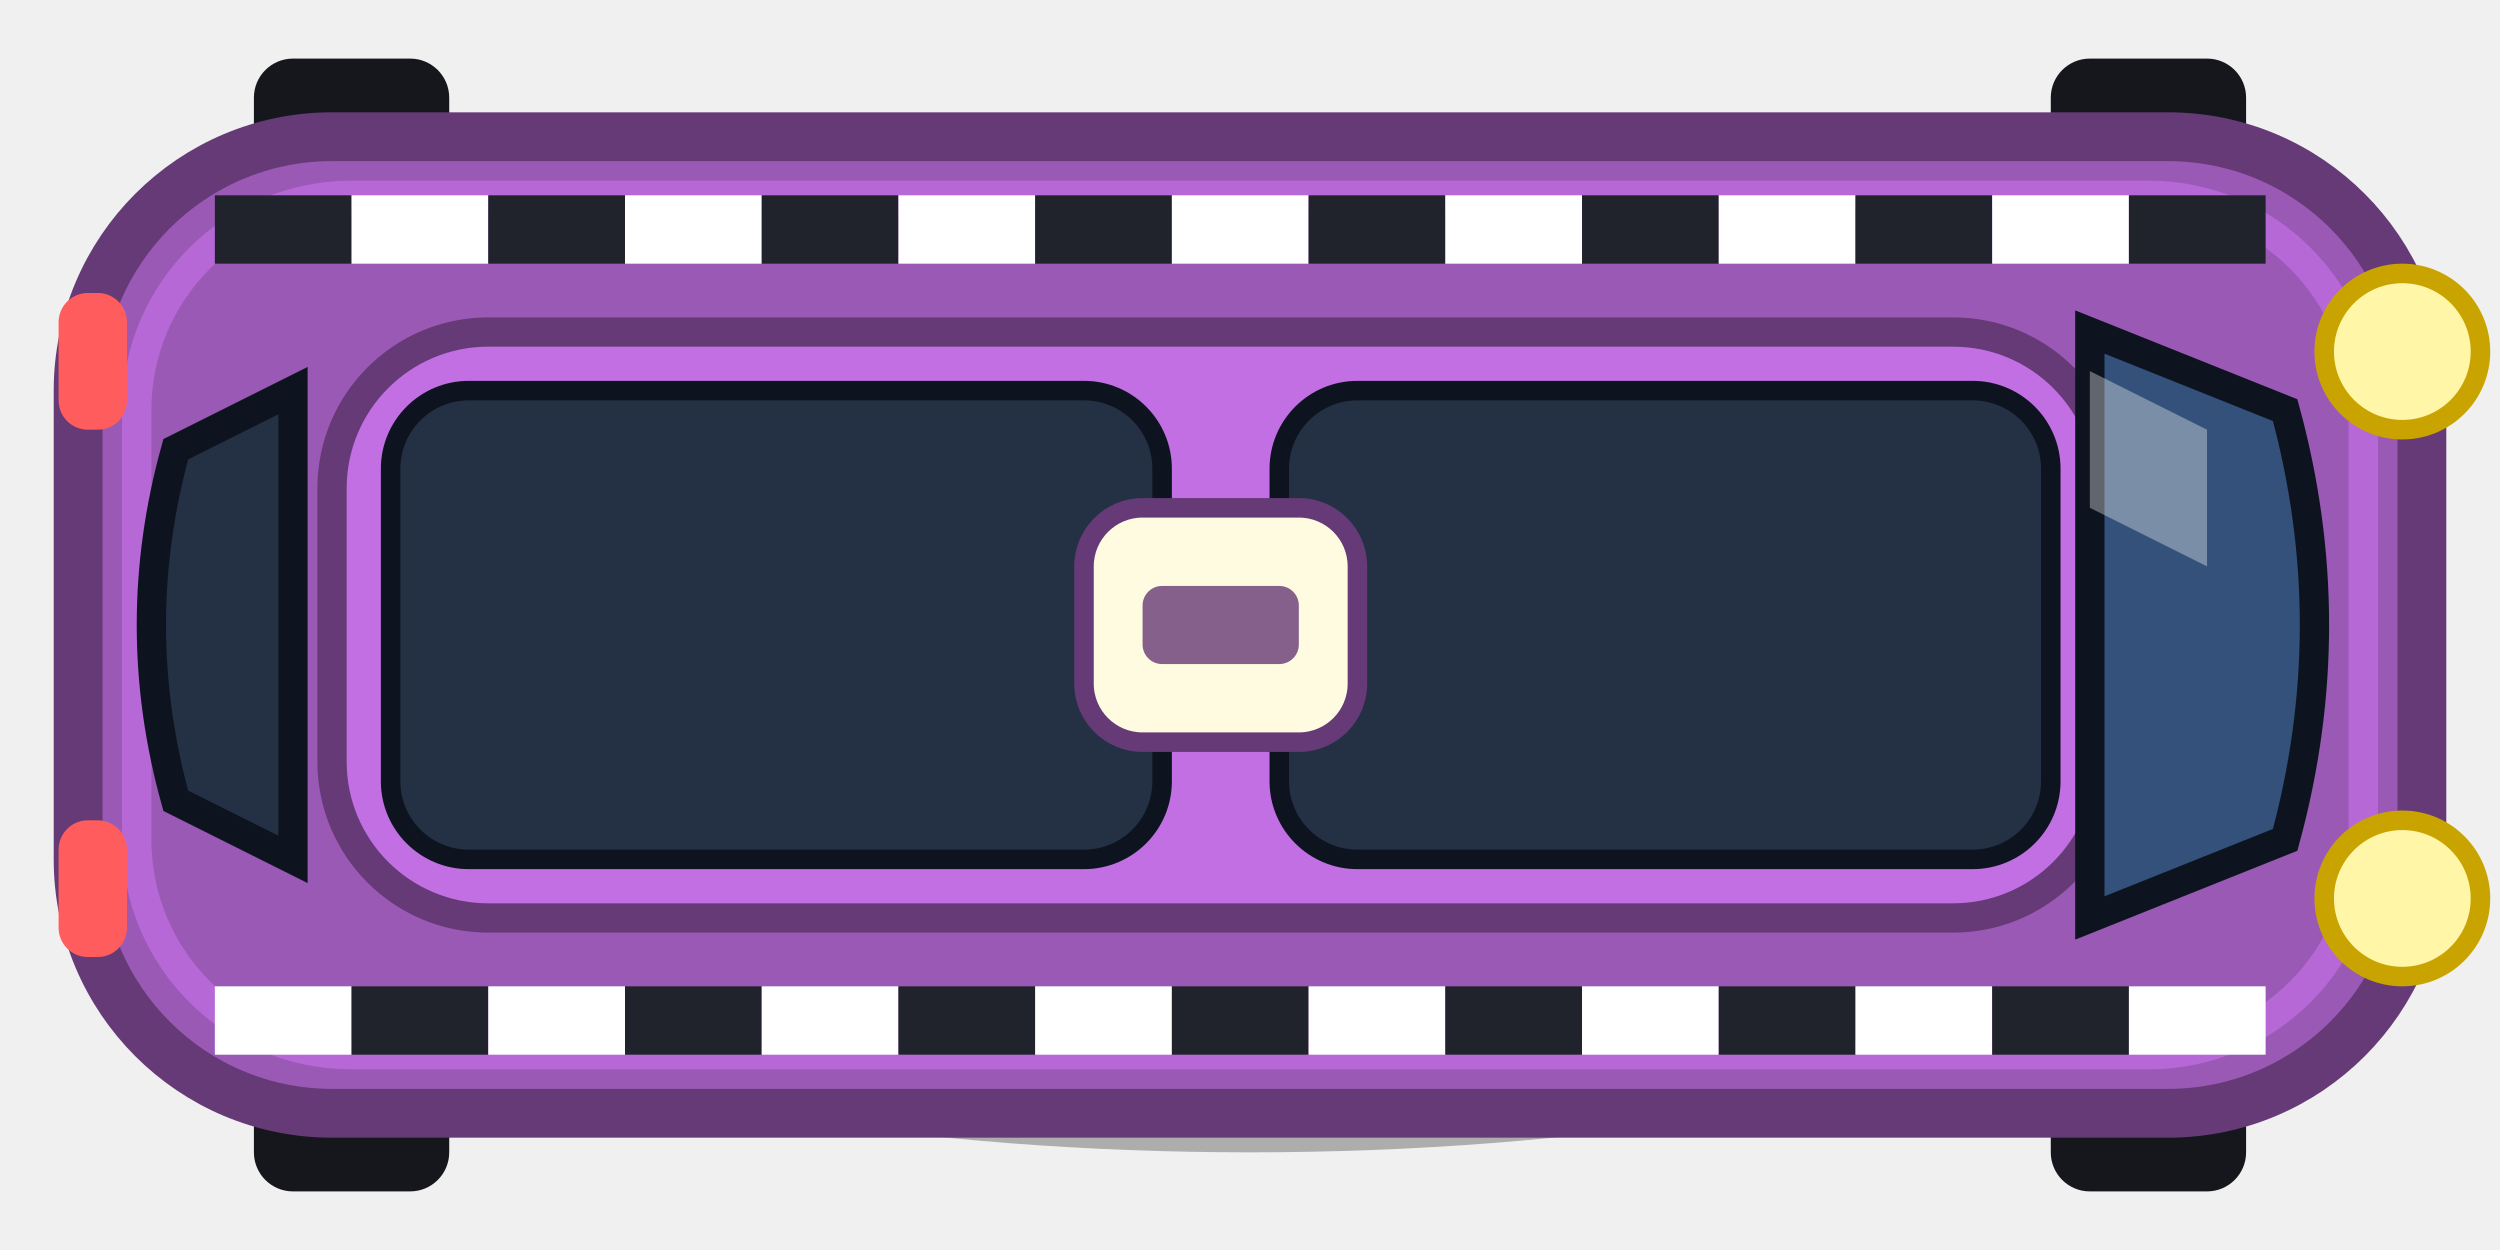
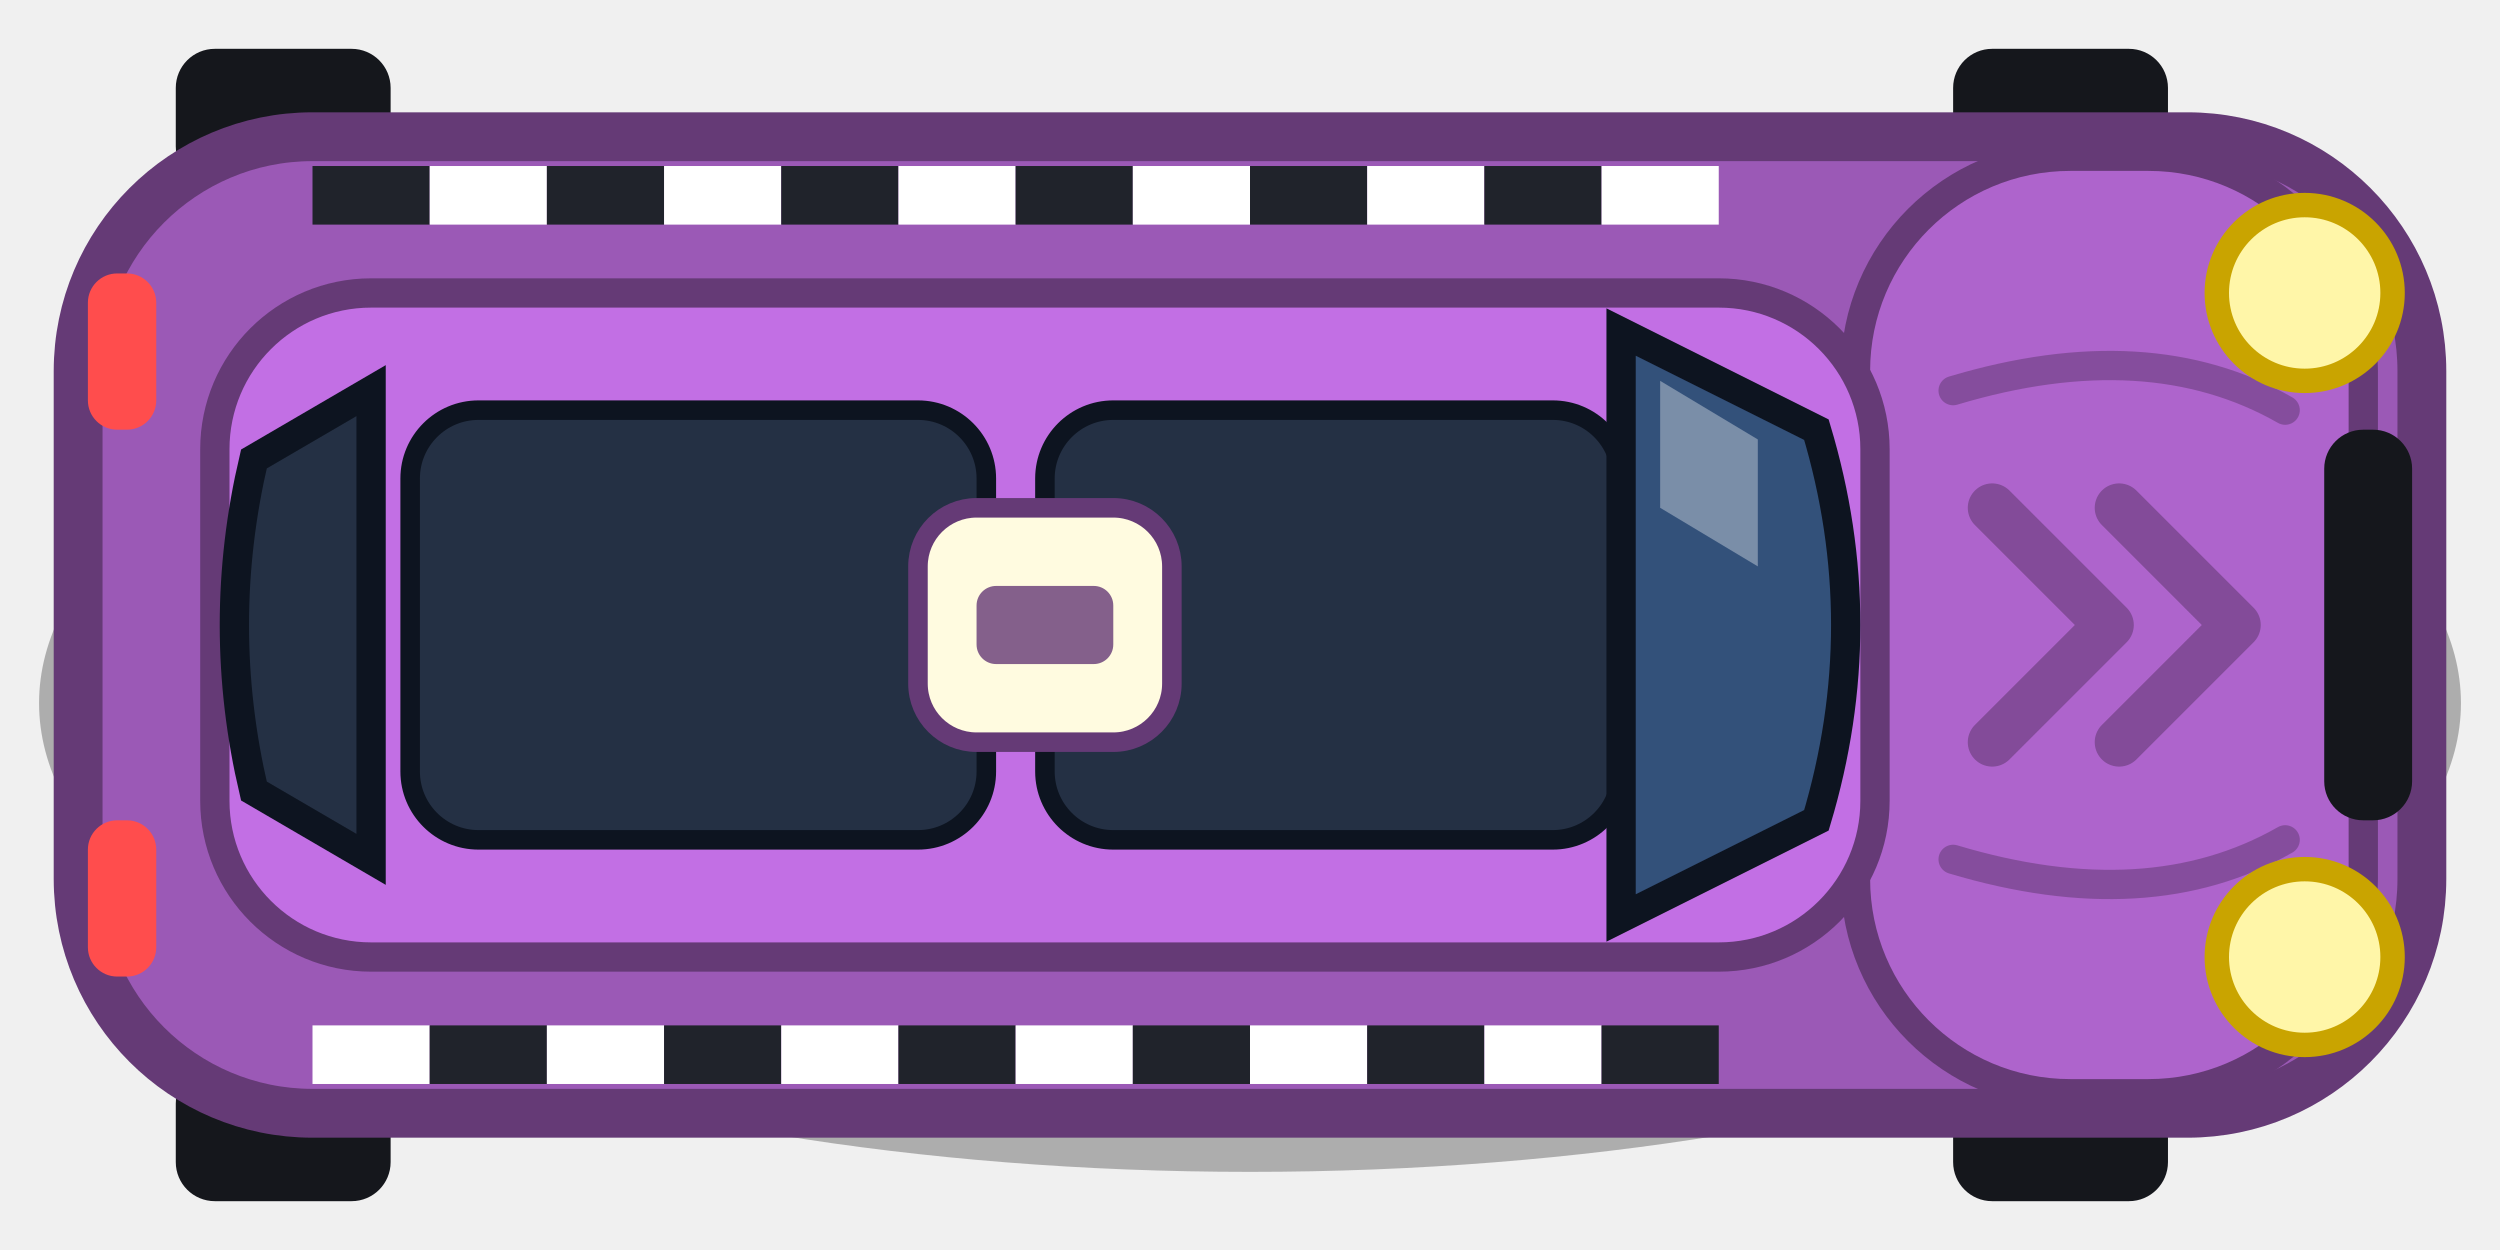
<svg xmlns="http://www.w3.org/2000/svg" width="256" height="128" viewBox="0 0 256 128">
-   <ellipse cx="128" cy="72" rx="122" ry="46" fill="#000" opacity="0.28" />
-   <rect x="210" y="6" width="20" height="14" rx="4" fill="#15171c" />
-   <rect x="210" y="108" width="20" height="14" rx="4" fill="#15171c" />
-   <rect x="26" y="6" width="20" height="14" rx="4" fill="#15171c" />
-   <rect x="26" y="108" width="20" height="14" rx="4" fill="#15171c" />
-   <rect x="8" y="14" width="240" height="100" rx="26" fill="#9b59b6" stroke="#653a76" stroke-width="5" />
-   <rect x="14" y="20" width="228" height="88" rx="22" fill="none" stroke="#c26fe4" stroke-width="3" opacity="0.7" />
-   <rect x="22" y="20" width="14" height="7" fill="#20232b" />
-   <rect x="22" y="101" width="14" height="7" fill="#ffffff" />
-   <rect x="36" y="20" width="14" height="7" fill="#ffffff" />
-   <rect x="36" y="101" width="14" height="7" fill="#20232b" />
-   <rect x="50" y="20" width="14" height="7" fill="#20232b" />
-   <rect x="50" y="101" width="14" height="7" fill="#ffffff" />
-   <rect x="64" y="20" width="14" height="7" fill="#ffffff" />
-   <rect x="64" y="101" width="14" height="7" fill="#20232b" />
-   <rect x="78" y="20" width="14" height="7" fill="#20232b" />
-   <rect x="78" y="101" width="14" height="7" fill="#ffffff" />
-   <rect x="92" y="20" width="14" height="7" fill="#ffffff" />
-   <rect x="92" y="101" width="14" height="7" fill="#20232b" />
-   <rect x="106" y="20" width="14" height="7" fill="#20232b" />
-   <rect x="106" y="101" width="14" height="7" fill="#ffffff" />
-   <rect x="120" y="20" width="14" height="7" fill="#ffffff" />
-   <rect x="120" y="101" width="14" height="7" fill="#20232b" />
-   <rect x="134" y="20" width="14" height="7" fill="#20232b" />
-   <rect x="134" y="101" width="14" height="7" fill="#ffffff" />
-   <rect x="148" y="20" width="14" height="7" fill="#ffffff" />
-   <rect x="148" y="101" width="14" height="7" fill="#20232b" />
-   <rect x="162" y="20" width="14" height="7" fill="#20232b" />
-   <rect x="162" y="101" width="14" height="7" fill="#ffffff" />
-   <rect x="176" y="20" width="14" height="7" fill="#ffffff" />
-   <rect x="176" y="101" width="14" height="7" fill="#20232b" />
-   <rect x="190" y="20" width="14" height="7" fill="#20232b" />
-   <rect x="190" y="101" width="14" height="7" fill="#ffffff" />
-   <rect x="204" y="20" width="14" height="7" fill="#ffffff" />
-   <rect x="204" y="101" width="14" height="7" fill="#20232b" />
-   <rect x="218" y="20" width="14" height="7" fill="#20232b" />
-   <rect x="218" y="101" width="14" height="7" fill="#ffffff" />
-   <rect x="34" y="34" width="182" height="60" rx="16" fill="#c26fe4" stroke="#653a76" stroke-width="3" />
-   <rect x="40" y="40" width="79" height="48" rx="8" fill="#243044" stroke="#0d1420" stroke-width="2" />
-   <rect x="131" y="40" width="79" height="48" rx="8" fill="#243044" stroke="#0d1420" stroke-width="2" />
-   <path d="M214 34 L234 42 Q240 64 234 86 L214 94 Z" fill="#33517a" stroke="#0d1420" stroke-width="3" />
-   <path d="M214 38 L226 44 L226 58 L214 52 Z" fill="#ffffff" opacity="0.35" />
-   <path d="M30 40 L18 46 Q13 64 18 82 L30 88 Z" fill="#243044" stroke="#0d1420" stroke-width="3" />
-   <rect x="111" y="52" width="28" height="24" rx="6" fill="#fffbe0" stroke="#653a76" stroke-width="2" />
-   <rect x="117" y="60" width="16" height="8" rx="2" fill="#653a76" opacity="0.8" />
-   <circle cx="246" cy="36" r="8" fill="#fff6a8" stroke="#c9a400" stroke-width="2" />
-   <circle cx="246" cy="92" r="8" fill="#fff6a8" stroke="#c9a400" stroke-width="2" />
-   <rect x="6" y="30" width="7" height="14" rx="3" fill="#ff5d5d" />
-   <rect x="6" y="84" width="7" height="14" rx="3" fill="#ff5d5d" />
+   <ellipse cx="128" cy="72" rx="124" ry="48" fill="#000" opacity="0.28" />
+   <rect x="18" y="5" width="22" height="14" rx="4" fill="#15171c" />
+   <rect x="18" y="109" width="22" height="14" rx="4" fill="#15171c" />
+   <rect x="200" y="5" width="22" height="14" rx="4" fill="#15171c" />
+   <rect x="200" y="109" width="22" height="14" rx="4" fill="#15171c" />
+   <rect x="8" y="14" width="240" height="100" rx="24" fill="#9b59b6" stroke="#653a76" stroke-width="5" />
+   <rect x="190" y="16" width="52" height="96" rx="22" fill="#ae64cc" stroke="#653a76" stroke-width="3" />
+   <path d="M200 40 Q220 34 234 42 M200 88 Q220 94 234 86" fill="none" stroke="#653a76" stroke-width="3" opacity="0.55" stroke-linecap="round" />
+   <path d="M204 52 L216 64 L204 76 M217 52 L229 64 L217 76" fill="none" stroke="#653a76" stroke-width="5" opacity="0.6" stroke-linecap="round" stroke-linejoin="round" />
+   <rect x="238" y="44" width="9" height="40" rx="4" fill="#15171c" />
+   <circle cx="236" cy="30" r="9" fill="#fff6a8" stroke="#c9a400" stroke-width="2.5" />
+   <circle cx="236" cy="98" r="9" fill="#fff6a8" stroke="#c9a400" stroke-width="2.5" />
+   <rect x="32" y="17" width="12" height="6" fill="#20232b" />
+   <rect x="32" y="105" width="12" height="6" fill="#ffffff" />
+   <rect x="44" y="17" width="12" height="6" fill="#ffffff" />
+   <rect x="44" y="105" width="12" height="6" fill="#20232b" />
+   <rect x="56" y="17" width="12" height="6" fill="#20232b" />
+   <rect x="56" y="105" width="12" height="6" fill="#ffffff" />
+   <rect x="68" y="17" width="12" height="6" fill="#ffffff" />
+   <rect x="68" y="105" width="12" height="6" fill="#20232b" />
+   <rect x="80" y="17" width="12" height="6" fill="#20232b" />
+   <rect x="80" y="105" width="12" height="6" fill="#ffffff" />
+   <rect x="92" y="17" width="12" height="6" fill="#ffffff" />
+   <rect x="92" y="105" width="12" height="6" fill="#20232b" />
+   <rect x="104" y="17" width="12" height="6" fill="#20232b" />
+   <rect x="104" y="105" width="12" height="6" fill="#ffffff" />
+   <rect x="116" y="17" width="12" height="6" fill="#ffffff" />
+   <rect x="116" y="105" width="12" height="6" fill="#20232b" />
+   <rect x="128" y="17" width="12" height="6" fill="#20232b" />
+   <rect x="128" y="105" width="12" height="6" fill="#ffffff" />
+   <rect x="140" y="17" width="12" height="6" fill="#ffffff" />
+   <rect x="140" y="105" width="12" height="6" fill="#20232b" />
+   <rect x="152" y="17" width="12" height="6" fill="#20232b" />
+   <rect x="152" y="105" width="12" height="6" fill="#ffffff" />
+   <rect x="164" y="17" width="12" height="6" fill="#ffffff" />
+   <rect x="164" y="105" width="12" height="6" fill="#20232b" />
+   <rect x="22" y="30" width="170" height="68" rx="16" fill="#c26fe4" stroke="#653a76" stroke-width="3" />
+   <rect x="42" y="42" width="59" height="44" rx="7" fill="#243044" stroke="#0d1420" stroke-width="2" />
+   <rect x="107" y="42" width="59" height="44" rx="7" fill="#243044" stroke="#0d1420" stroke-width="2" />
+   <path d="M166 34 L186 44 Q192 64 186 84 L166 94 Z" fill="#33517a" stroke="#0d1420" stroke-width="3" />
+   <path d="M170 39 L180 45 L180 58 L170 52 Z" fill="#ffffff" opacity="0.35" />
+   <path d="M38 40 L26 47 Q22 64 26 81 L38 88 Z" fill="#243044" stroke="#0d1420" stroke-width="3" />
+   <rect x="94" y="52" width="26" height="24" rx="6" fill="#fffbe0" stroke="#653a76" stroke-width="2" />
+   <rect x="100" y="60" width="14" height="8" rx="2" fill="#653a76" opacity="0.8" />
+   <rect x="9" y="28" width="7" height="16" rx="3" fill="#ff4d4d" />
+   <rect x="9" y="84" width="7" height="16" rx="3" fill="#ff4d4d" />
</svg>
